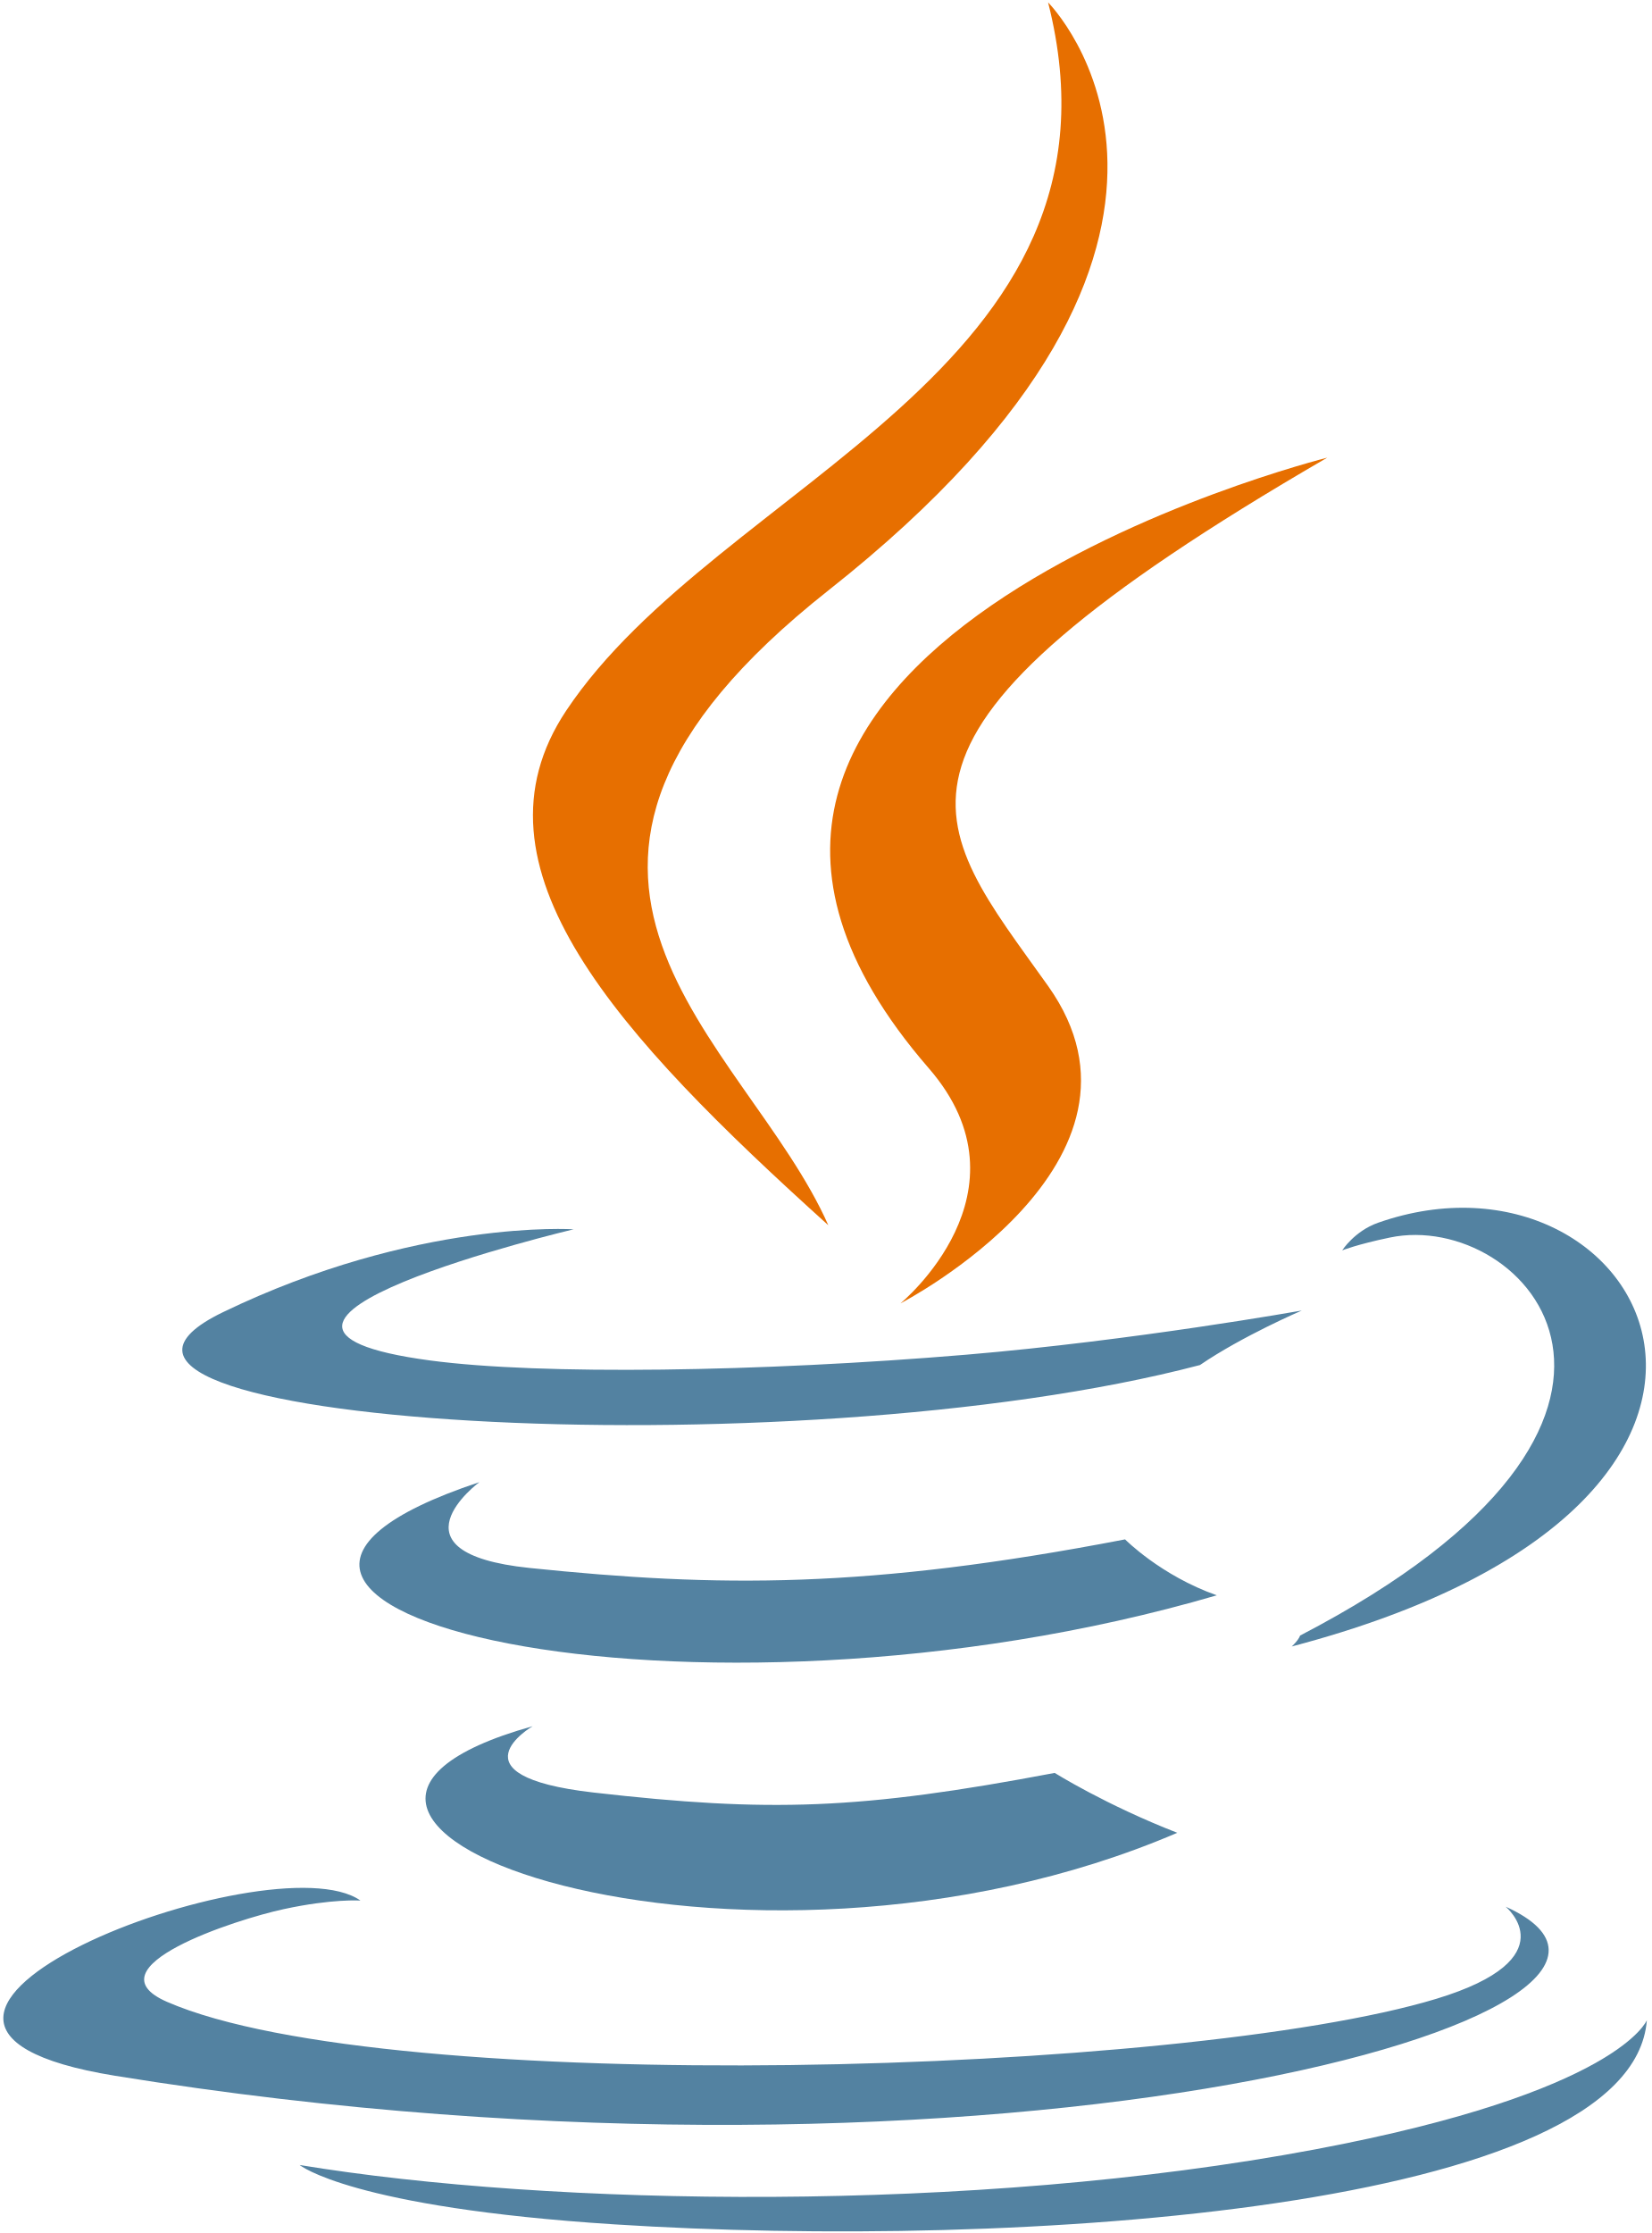
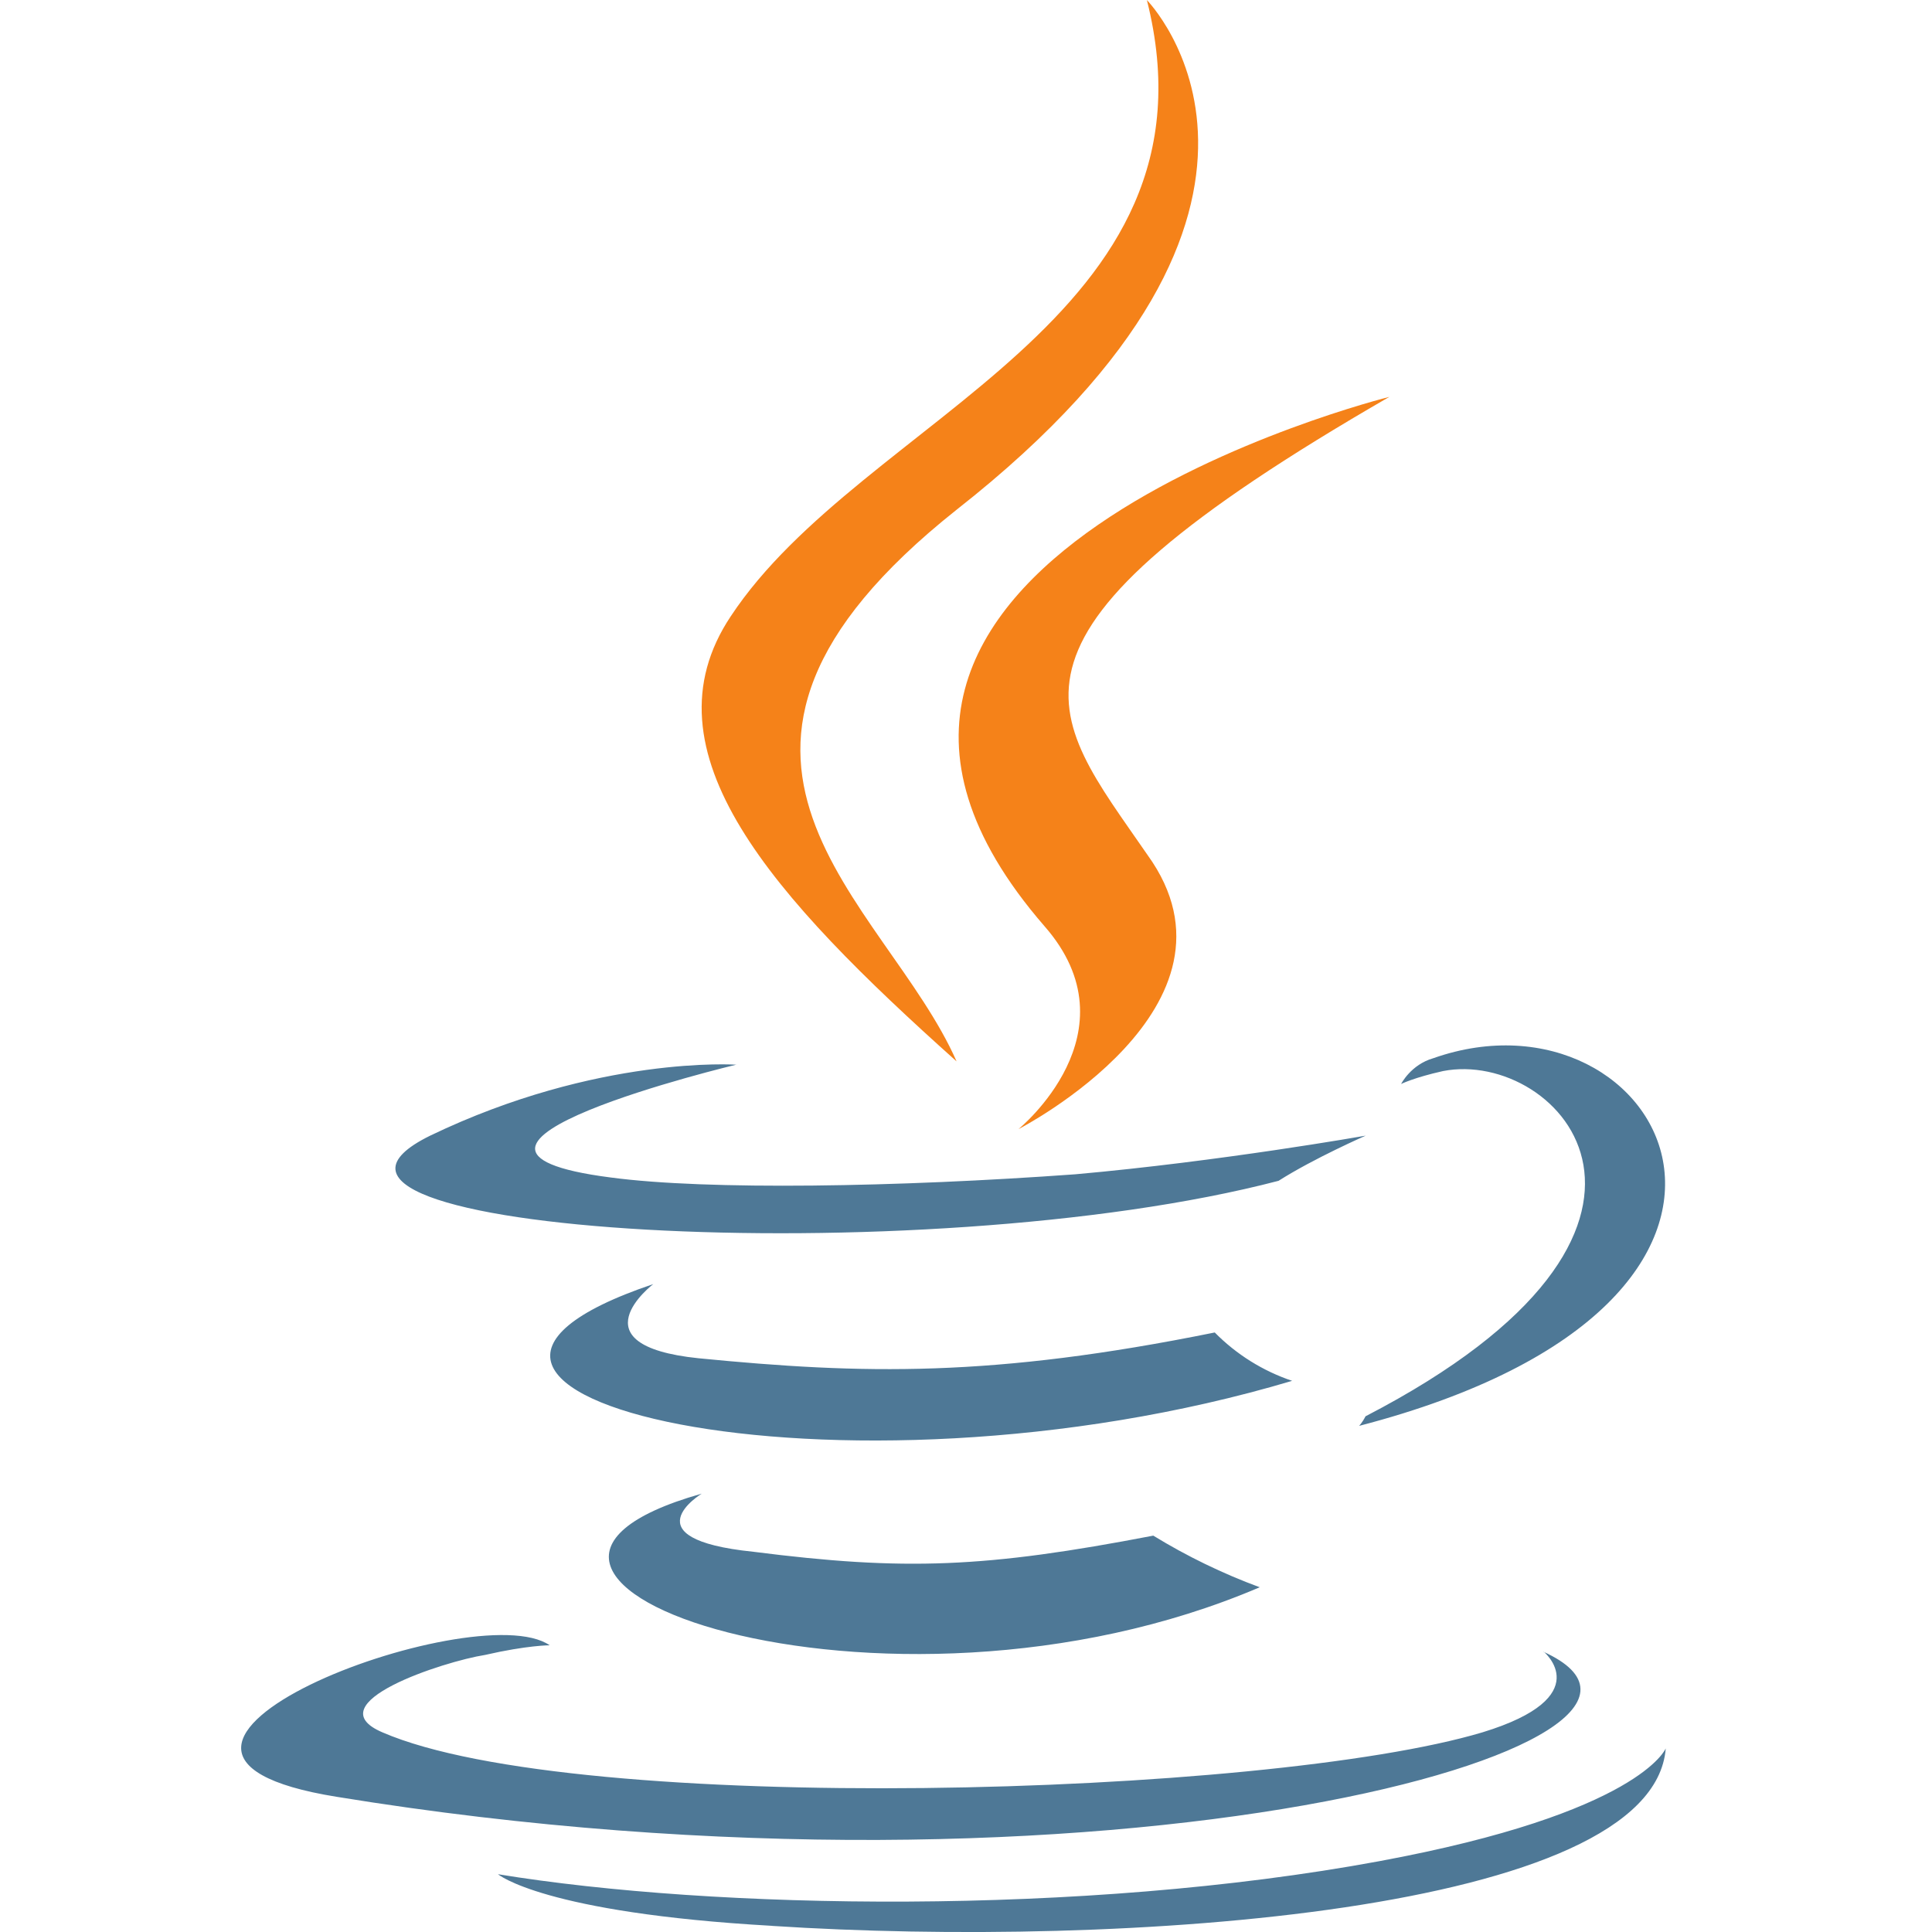
- <svg xmlns="http://www.w3.org/2000/svg" width="256px" height="346px" viewBox="0 0 256 346" version="1.1" preserveAspectRatio="xMidYMid">
-   <g>
-     <path d="M82.554,267.473 C82.554,267.473 69.356,275.148 91.947,277.745 C119.316,280.867 133.303,280.42 163.464,274.711 C163.464,274.711 171.393,279.683 182.467,283.99 C114.856,312.967 29.448,282.311 82.554,267.473" fill="#5382A1" />
-     <path d="M74.292,229.659 C74.292,229.659 59.489,240.617 82.097,242.955 C111.333,245.971 134.421,246.218 174.373,238.525 C174.373,238.525 179.899,244.127 188.588,247.191 C106.841,271.095 15.79,249.076 74.292,229.659" fill="#5382A1" />
-     <path d="M143.942,165.515 C160.601,184.695 139.565,201.955 139.565,201.955 C139.565,201.955 181.866,180.118 162.439,152.772 C144.295,127.271 130.38,114.6 205.707,70.914 C205.707,70.914 87.469,100.444 143.942,165.515" fill="#E76F00" />
-     <path d="M233.364,295.442 C233.364,295.442 243.131,303.489 222.607,309.715 C183.581,321.538 60.175,325.108 25.893,310.186 C13.57,304.825 36.68,297.385 43.949,295.824 C51.53,294.18 55.863,294.487 55.863,294.487 C42.158,284.832 -32.72,313.444 17.829,321.637 C155.682,343.993 269.121,311.571 233.364,295.442" fill="#5382A1" />
-     <path d="M88.901,190.48 C88.901,190.48 26.129,205.389 66.672,210.803 C83.79,213.095 117.915,212.577 149.702,209.913 C175.68,207.722 201.765,203.063 201.765,203.063 C201.765,203.063 192.605,206.986 185.978,211.511 C122.234,228.276 -0.908,220.477 34.543,203.328 C64.524,188.836 88.901,190.48 88.901,190.48" fill="#5382A1" />
-     <path d="M201.506,253.422 C266.305,219.75 236.345,187.392 215.433,191.751 C210.307,192.818 208.022,193.743 208.022,193.743 C208.022,193.743 209.925,190.762 213.559,189.472 C254.929,174.927 286.746,232.369 200.204,255.119 C200.204,255.12 201.207,254.224 201.506,253.422" fill="#5382A1" />
-     <path d="M162.439,0.371 C162.439,0.371 198.326,36.27 128.402,91.472 C72.331,135.754 115.616,161.002 128.379,189.849 C95.649,160.318 71.63,134.323 87.744,110.128 C111.395,74.613 176.918,57.394 162.439,0.371" fill="#E76F00" />
-     <path d="M95.268,344.665 C157.467,348.647 252.98,342.456 255.242,313.026 C255.242,313.026 250.894,324.183 203.838,333.043 C150.75,343.033 85.274,341.867 46.439,335.464 C46.44,335.463 54.389,342.044 95.268,344.665" fill="#5382A1" />
-   </g>
+ <svg xmlns="http://www.w3.org/2000/svg" width="64" height="64" viewBox="0 0 32 32">
+   <path d="M11.622 24.74s-1.23.748.855.962c2.51.32 3.847.267 6.625-.267a10.02 10.02 0 0 0 1.763.855c-6.25 2.672-14.16-.16-9.244-1.55zm-.8-3.473s-1.336 1.015.748 1.23c2.725.267 4.862.32 8.55-.427a3.26 3.26 0 0 0 1.282.801c-7.534 2.244-15.976.214-10.58-1.603zm14.747 6.09s.908.748-1.015 1.336c-3.58 1.07-15.014 1.39-18.22 0-1.122-.48 1.015-1.175 1.7-1.282.695-.16 1.07-.16 1.07-.16-1.23-.855-8.175 1.763-3.526 2.51 12.77 2.084 23.296-.908 19.983-2.404zM12.2 17.633s-5.824 1.39-2.084 1.87c1.603.214 4.755.16 7.694-.053 2.404-.214 4.81-.64 4.81-.64s-.855.374-1.443.748c-5.93 1.55-17.312.855-14.052-.748 2.778-1.336 5.076-1.175 5.076-1.175zm10.42 5.824c5.984-3.1 3.206-6.09 1.282-5.717-.48.107-.695.214-.695.214s.16-.32.534-.427c3.794-1.336 6.786 4.007-1.23 6.09 0 0 .053-.053.107-.16zm-9.83 8.442c5.77.374 14.587-.214 14.8-2.94 0 0-.427 1.07-4.755 1.87-4.916.908-11.007.8-14.587.214 0 0 .748.64 4.542.855z" fill="#4e7896" />
+   <path d="M18.996.001s3.313 3.366-3.152 8.442c-5.183 4.114-1.175 6.465 0 9.137-3.046-2.725-5.236-5.13-3.74-7.373C14.294 6.893 20.332 5.3 18.996.001zm-1.7 15.335c1.55 1.763-.427 3.366-.427 3.366s3.954-2.03 2.137-4.542c-1.656-2.404-2.94-3.58 4.007-7.587 0 0-10.953 2.725-5.717 8.763z" fill="#f58219" />
</svg>
